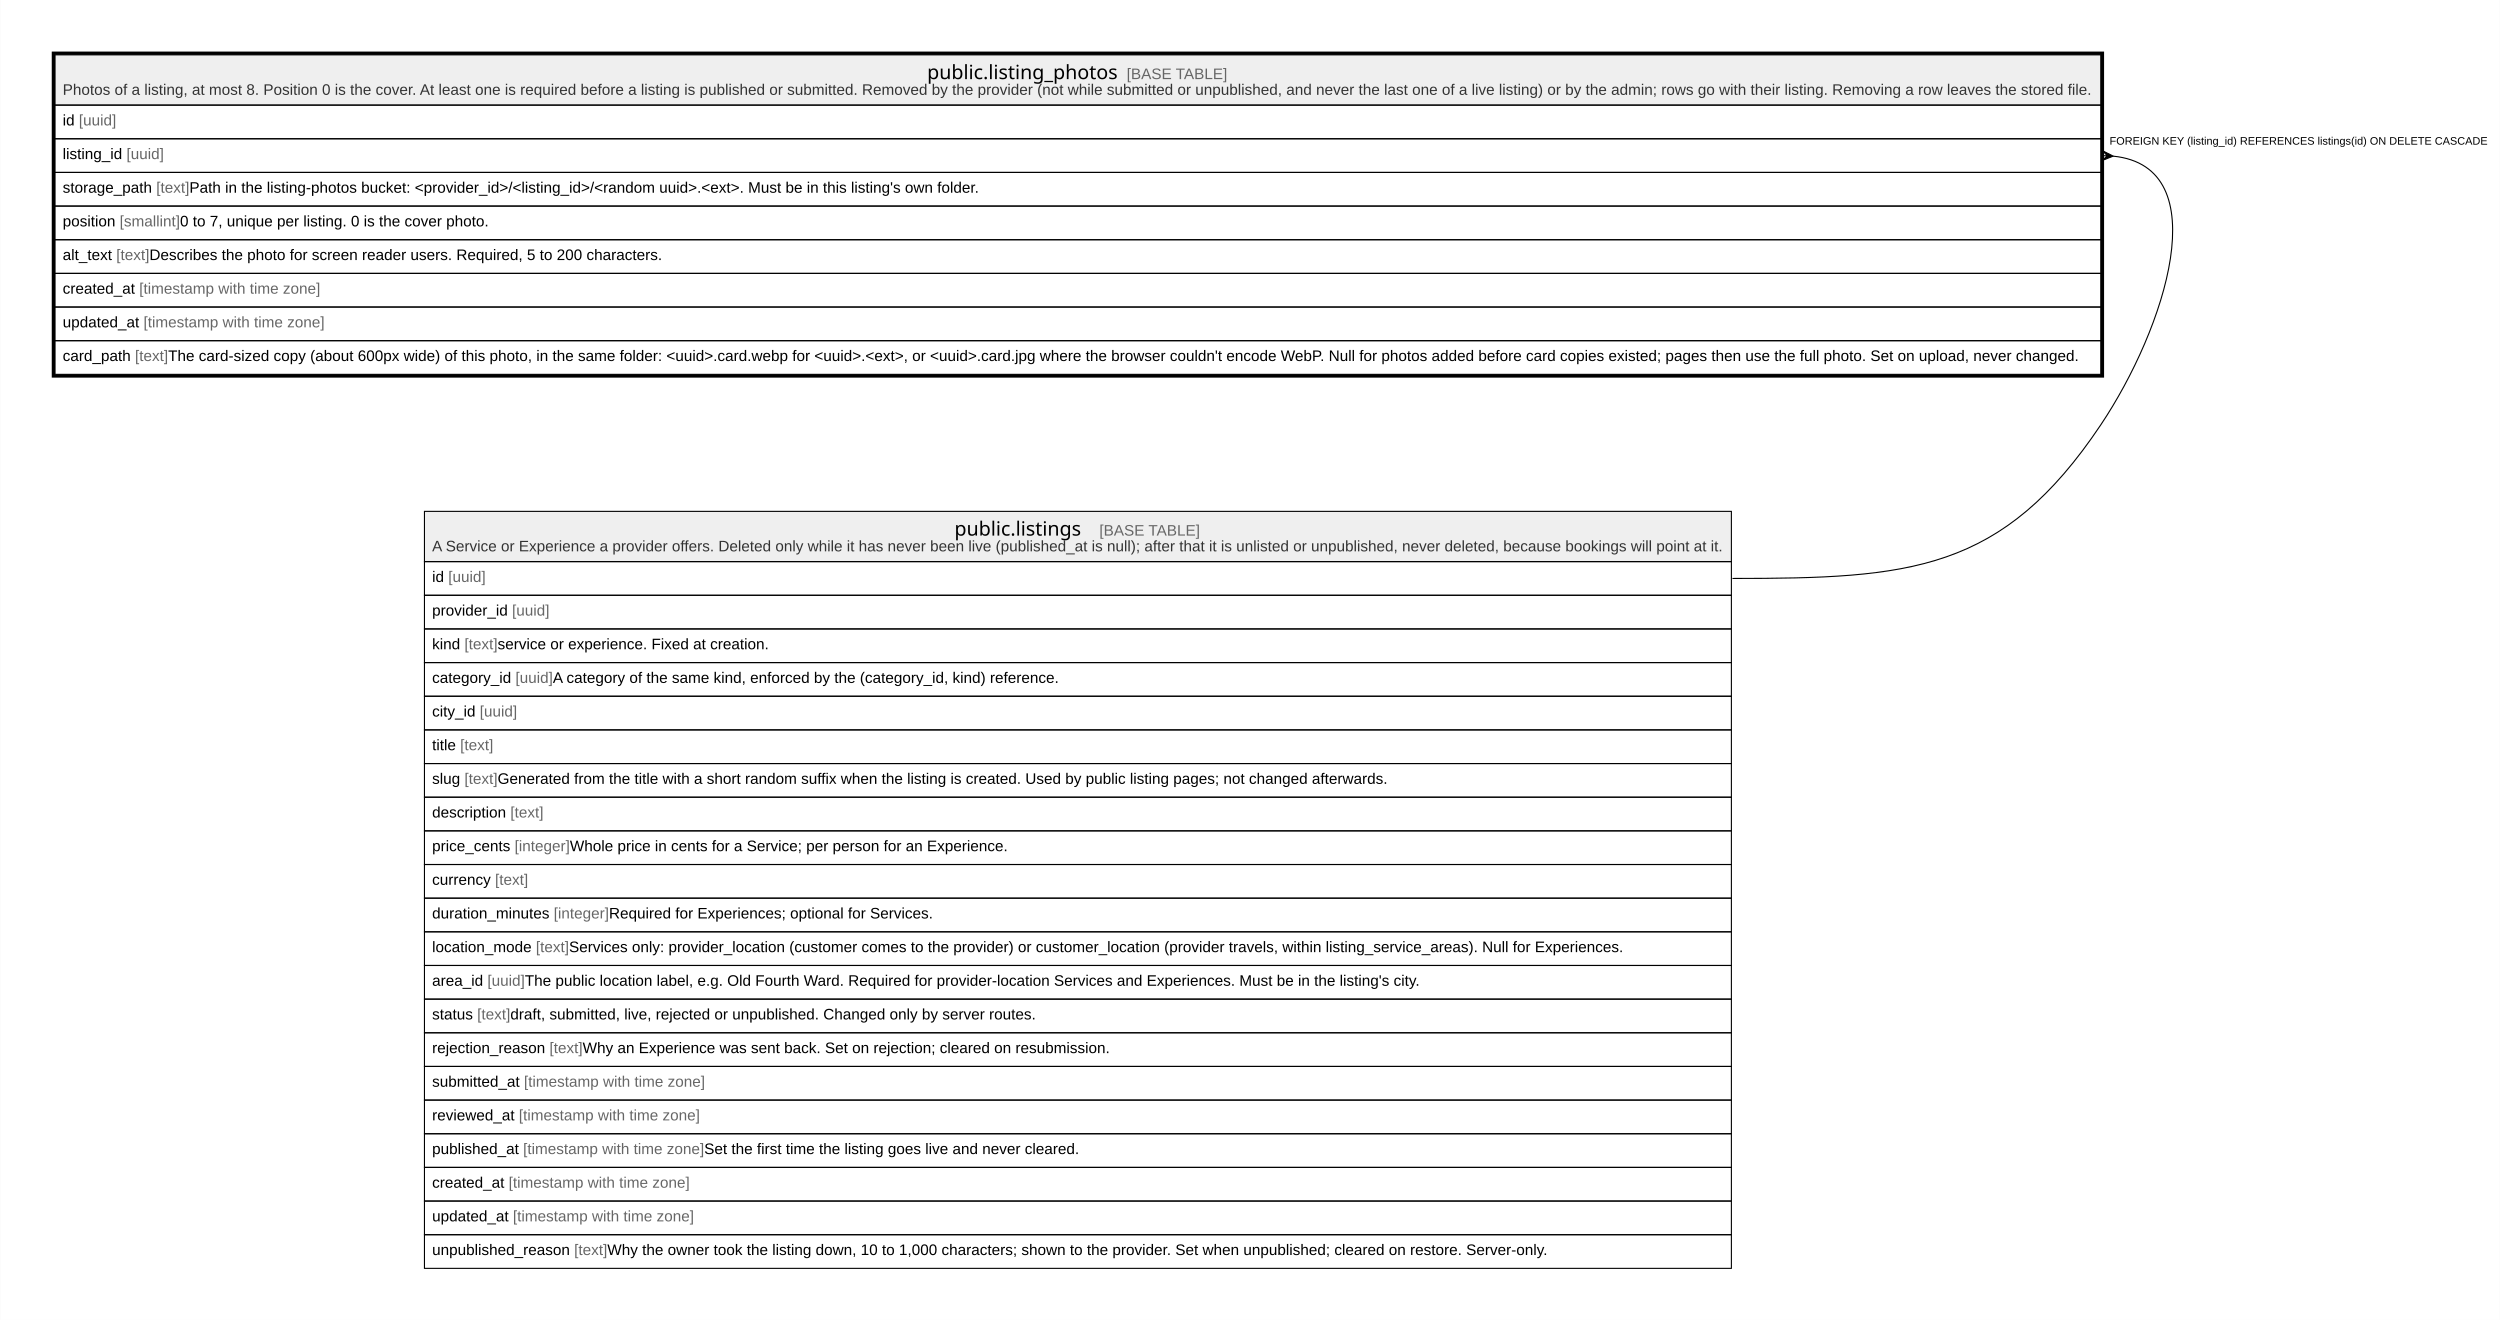
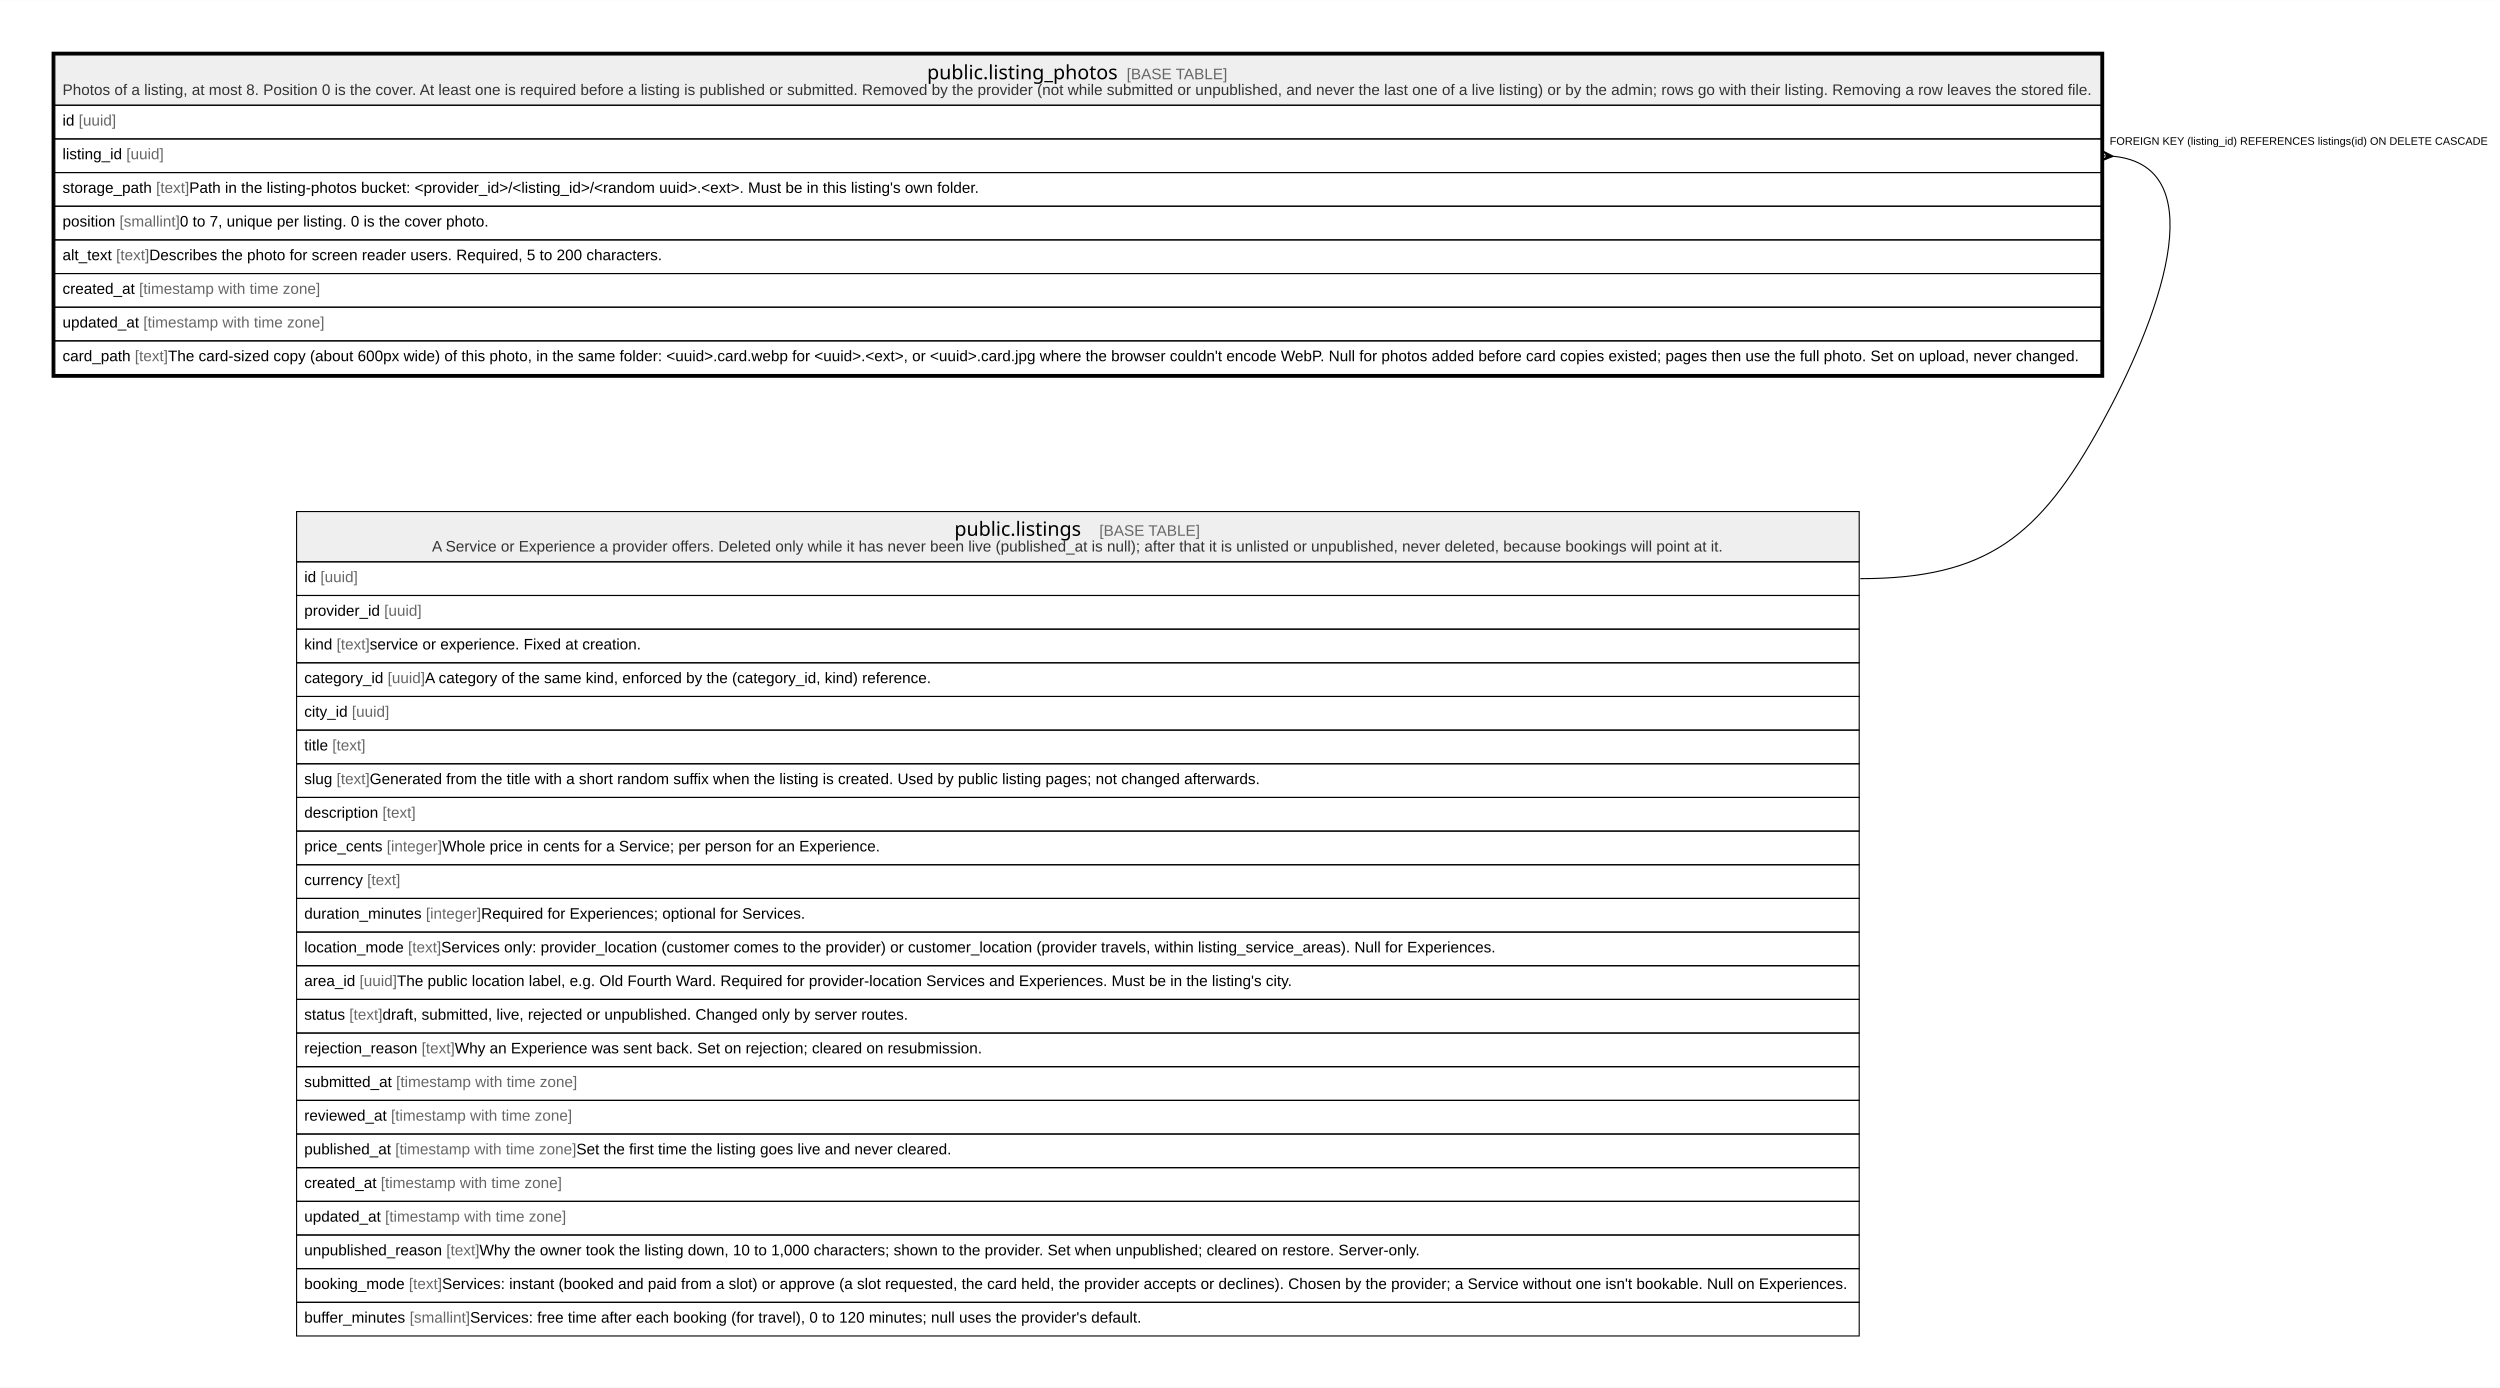
- <svg xmlns="http://www.w3.org/2000/svg" width="2288pt" height="1208pt" viewBox="0.00 0.00 2287.68 1208.00">
-   <g id="graph0" class="graph" transform="scale(1 1) rotate(0) translate(4 1204)">
-     <polygon fill="white" stroke="none" points="-4,4 -4,-1204 2283.68,-1204 2283.68,4 -4,4" />
+ <svg xmlns="http://www.w3.org/2000/svg" width="2288pt" height="1270pt" viewBox="0.00 0.00 2287.68 1269.60">
+   <g id="graph0" class="graph" transform="scale(1 1) rotate(0) translate(4 1265.6)">
+     <polygon fill="white" stroke="none" points="-4,4 -4,-1265.6 2283.68,-1265.6 2283.68,4 -4,4" />
    <g id="node1" class="node">
-       <polygon fill="#efefef" stroke="none" points="46.2,-1107.8 46.2,-1153.8 1918.49,-1153.8 1918.49,-1107.8 46.2,-1107.8" />
-       <polygon fill="none" stroke="black" points="46.2,-1107.8 46.2,-1153.8 1918.49,-1153.8 1918.49,-1107.8 46.2,-1107.8" />
-       <text text-anchor="start" x="844.35" y="-1131.6" font-family="Arial Bold" font-size="18.00">public.listing_photos</text>
-       <text text-anchor="start" x="995.86" y="-1131.6" font-family="Arial" font-size="14.00">    </text>
-       <text text-anchor="start" x="1026.97" y="-1131.6" font-family="Arial" font-size="14.00" fill="#666666">[BASE TABLE]</text>
-       <text text-anchor="start" x="53.2" y="-1117.2" font-family="Arial" font-size="14.00" fill="#333333">Photos of a listing, at most 8. Position 0 is the cover. At least one is required before a listing is published or submitted. Removed by the provider (not while submitted or unpublished, and never the last one of a live listing) or by the admin; rows go with their listing. Removing a row leaves the stored file.</text>
+       <polygon fill="#efefef" stroke="none" points="46.2,-1169.4 46.2,-1215.4 1918.49,-1215.4 1918.49,-1169.4 46.2,-1169.4" />
+       <polygon fill="none" stroke="black" points="46.2,-1169.4 46.2,-1215.4 1918.49,-1215.4 1918.49,-1169.4 46.2,-1169.4" />
+       <text text-anchor="start" x="844.35" y="-1193.2" font-family="Arial Bold" font-size="18.00">public.listing_photos</text>
+       <text text-anchor="start" x="995.86" y="-1193.2" font-family="Arial" font-size="14.00">    </text>
+       <text text-anchor="start" x="1026.97" y="-1193.2" font-family="Arial" font-size="14.00" fill="#666666">[BASE TABLE]</text>
+       <text text-anchor="start" x="53.2" y="-1178.8" font-family="Arial" font-size="14.00" fill="#333333">Photos of a listing, at most 8. Position 0 is the cover. At least one is required before a listing is published or submitted. Removed by the provider (not while submitted or unpublished, and never the last one of a live listing) or by the admin; rows go with their listing. Removing a row leaves the stored file.</text>
+       <polygon fill="none" stroke="black" points="46.2,-1138.6 46.2,-1169.4 1918.49,-1169.4 1918.49,-1138.6 46.2,-1138.6" />
+       <text text-anchor="start" x="53.2" y="-1150.8" font-family="Arial" font-size="14.00">id </text>
+       <text text-anchor="start" x="67.99" y="-1150.8" font-family="Arial" font-size="14.00" fill="#666666">[uuid]</text>
+       <polygon fill="none" stroke="black" points="46.2,-1107.8 46.2,-1138.6 1918.49,-1138.6 1918.49,-1107.8 46.2,-1107.8" />
+       <text text-anchor="start" x="53.2" y="-1120" font-family="Arial" font-size="14.00">listing_id </text>
+       <text text-anchor="start" x="111.57" y="-1120" font-family="Arial" font-size="14.00" fill="#666666">[uuid]</text>
      <polygon fill="none" stroke="black" points="46.2,-1077 46.2,-1107.8 1918.49,-1107.8 1918.49,-1077 46.2,-1077" />
-       <text text-anchor="start" x="53.2" y="-1089.2" font-family="Arial" font-size="14.00">id </text>
-       <text text-anchor="start" x="67.99" y="-1089.2" font-family="Arial" font-size="14.00" fill="#666666">[uuid]</text>
+       <text text-anchor="start" x="53.2" y="-1089.2" font-family="Arial" font-size="14.00">storage_path </text>
+       <text text-anchor="start" x="138.82" y="-1089.2" font-family="Arial" font-size="14.00" fill="#666666">[text]</text>
+       <text text-anchor="start" x="169.16" y="-1089.2" font-family="Arial" font-size="14.00"> Path in the listing-photos bucket: &lt;provider_id&gt;/&lt;listing_id&gt;/&lt;random uuid&gt;.&lt;ext&gt;. Must be in this listing's own folder.</text>
      <polygon fill="none" stroke="black" points="46.2,-1046.2 46.2,-1077 1918.49,-1077 1918.49,-1046.2 46.2,-1046.2" />
-       <text text-anchor="start" x="53.2" y="-1058.4" font-family="Arial" font-size="14.00">listing_id </text>
-       <text text-anchor="start" x="111.57" y="-1058.4" font-family="Arial" font-size="14.00" fill="#666666">[uuid]</text>
+       <text text-anchor="start" x="53.2" y="-1058.4" font-family="Arial" font-size="14.00">position </text>
+       <text text-anchor="start" x="105.34" y="-1058.4" font-family="Arial" font-size="14.00" fill="#666666">[smallint]</text>
+       <text text-anchor="start" x="160.58" y="-1058.4" font-family="Arial" font-size="14.00"> 0 to 7, unique per listing. 0 is the cover photo.</text>
      <polygon fill="none" stroke="black" points="46.2,-1015.4 46.2,-1046.2 1918.49,-1046.2 1918.49,-1015.4 46.2,-1015.4" />
-       <text text-anchor="start" x="53.2" y="-1027.6" font-family="Arial" font-size="14.00">storage_path </text>
-       <text text-anchor="start" x="138.82" y="-1027.6" font-family="Arial" font-size="14.00" fill="#666666">[text]</text>
-       <text text-anchor="start" x="169.16" y="-1027.6" font-family="Arial" font-size="14.00"> Path in the listing-photos bucket: &lt;provider_id&gt;/&lt;listing_id&gt;/&lt;random uuid&gt;.&lt;ext&gt;. Must be in this listing's own folder.</text>
+       <text text-anchor="start" x="53.2" y="-1027.6" font-family="Arial" font-size="14.00">alt_text </text>
+       <text text-anchor="start" x="102.23" y="-1027.6" font-family="Arial" font-size="14.00" fill="#666666">[text]</text>
+       <text text-anchor="start" x="132.57" y="-1027.6" font-family="Arial" font-size="14.00"> Describes the photo for screen reader users. Required, 5 to 200 characters.</text>
      <polygon fill="none" stroke="black" points="46.2,-984.6 46.2,-1015.4 1918.49,-1015.4 1918.49,-984.6 46.2,-984.6" />
-       <text text-anchor="start" x="53.2" y="-996.8" font-family="Arial" font-size="14.00">position </text>
-       <text text-anchor="start" x="105.34" y="-996.8" font-family="Arial" font-size="14.00" fill="#666666">[smallint]</text>
-       <text text-anchor="start" x="160.58" y="-996.8" font-family="Arial" font-size="14.00"> 0 to 7, unique per listing. 0 is the cover photo.</text>
+       <text text-anchor="start" x="53.2" y="-996.8" font-family="Arial" font-size="14.00">created_at </text>
+       <text text-anchor="start" x="123.25" y="-996.8" font-family="Arial" font-size="14.00" fill="#666666">[timestamp with time zone]</text>
      <polygon fill="none" stroke="black" points="46.2,-953.8 46.2,-984.6 1918.49,-984.6 1918.49,-953.8 46.2,-953.8" />
-       <text text-anchor="start" x="53.2" y="-966" font-family="Arial" font-size="14.00">alt_text </text>
-       <text text-anchor="start" x="102.23" y="-966" font-family="Arial" font-size="14.00" fill="#666666">[text]</text>
-       <text text-anchor="start" x="132.57" y="-966" font-family="Arial" font-size="14.00"> Describes the photo for screen reader users. Required, 5 to 200 characters.</text>
+       <text text-anchor="start" x="53.2" y="-966" font-family="Arial" font-size="14.00">updated_at </text>
+       <text text-anchor="start" x="127.16" y="-966" font-family="Arial" font-size="14.00" fill="#666666">[timestamp with time zone]</text>
      <polygon fill="none" stroke="black" points="46.2,-923 46.2,-953.8 1918.49,-953.8 1918.49,-923 46.2,-923" />
-       <text text-anchor="start" x="53.2" y="-935.2" font-family="Arial" font-size="14.00">created_at </text>
-       <text text-anchor="start" x="123.25" y="-935.2" font-family="Arial" font-size="14.00" fill="#666666">[timestamp with time zone]</text>
-       <polygon fill="none" stroke="black" points="46.2,-892.2 46.2,-923 1918.49,-923 1918.49,-892.2 46.2,-892.2" />
-       <text text-anchor="start" x="53.2" y="-904.4" font-family="Arial" font-size="14.00">updated_at </text>
-       <text text-anchor="start" x="127.16" y="-904.4" font-family="Arial" font-size="14.00" fill="#666666">[timestamp with time zone]</text>
-       <polygon fill="none" stroke="black" points="46.2,-861.4 46.2,-892.2 1918.49,-892.2 1918.49,-861.4 46.2,-861.4" />
-       <text text-anchor="start" x="53.2" y="-873.6" font-family="Arial" font-size="14.00">card_path </text>
-       <text text-anchor="start" x="119.36" y="-873.6" font-family="Arial" font-size="14.00" fill="#666666">[text]</text>
-       <text text-anchor="start" x="149.7" y="-873.6" font-family="Arial" font-size="14.00"> The card-sized copy (about 600px wide) of this photo, in the same folder: &lt;uuid&gt;.card.webp for &lt;uuid&gt;.&lt;ext&gt;, or &lt;uuid&gt;.card.jpg where the browser couldn't encode WebP. Null for photos added before card copies existed; pages then use the full photo. Set on upload, never changed.</text>
-       <polygon fill="none" stroke="black" stroke-width="3" points="44.7,-859.9 44.7,-1155.3 1919.99,-1155.3 1919.99,-859.9 44.7,-859.9" />
+       <text text-anchor="start" x="53.2" y="-935.2" font-family="Arial" font-size="14.00">card_path </text>
+       <text text-anchor="start" x="119.36" y="-935.2" font-family="Arial" font-size="14.00" fill="#666666">[text]</text>
+       <text text-anchor="start" x="149.7" y="-935.2" font-family="Arial" font-size="14.00"> The card-sized copy (about 600px wide) of this photo, in the same folder: &lt;uuid&gt;.card.webp for &lt;uuid&gt;.&lt;ext&gt;, or &lt;uuid&gt;.card.jpg where the browser couldn't encode WebP. Null for photos added before card copies existed; pages then use the full photo. Set on upload, never changed.</text>
+       <polygon fill="none" stroke="black" stroke-width="3" points="44.7,-921.5 44.7,-1216.9 1919.99,-1216.9 1919.99,-921.5 44.7,-921.5" />
    </g>
    <g id="node2" class="node">
-       <polygon fill="#efefef" stroke="none" points="384.3,-690 384.3,-736 1580.4,-736 1580.4,-690 384.3,-690" />
-       <polygon fill="none" stroke="black" points="384.3,-690 384.3,-736 1580.4,-736 1580.4,-690 384.3,-690" />
-       <text text-anchor="start" x="869.35" y="-713.8" font-family="Arial Bold" font-size="18.00">public.listings</text>
-       <text text-anchor="start" x="970.86" y="-713.8" font-family="Arial" font-size="14.00">    </text>
-       <text text-anchor="start" x="1001.97" y="-713.8" font-family="Arial" font-size="14.00" fill="#666666">[BASE TABLE]</text>
-       <text text-anchor="start" x="391.3" y="-699.4" font-family="Arial" font-size="14.00" fill="#333333">A Service or Experience a provider offers. Deleted only while it has never been live (published_at is null); after that it is unlisted or unpublished, never deleted, because bookings will point at it.</text>
-       <polygon fill="none" stroke="black" points="384.3,-659.2 384.3,-690 1580.4,-690 1580.4,-659.2 384.3,-659.2" />
-       <text text-anchor="start" x="391.3" y="-671.4" font-family="Arial" font-size="14.00">id </text>
-       <text text-anchor="start" x="406.08" y="-671.4" font-family="Arial" font-size="14.00" fill="#666666">[uuid]</text>
-       <polygon fill="none" stroke="black" points="384.3,-628.4 384.3,-659.2 1580.4,-659.2 1580.4,-628.4 384.3,-628.4" />
-       <text text-anchor="start" x="391.3" y="-640.6" font-family="Arial" font-size="14.00">provider_id </text>
-       <text text-anchor="start" x="464.45" y="-640.6" font-family="Arial" font-size="14.00" fill="#666666">[uuid]</text>
-       <polygon fill="none" stroke="black" points="384.3,-597.6 384.3,-628.4 1580.4,-628.4 1580.4,-597.6 384.3,-597.6" />
-       <text text-anchor="start" x="391.3" y="-609.8" font-family="Arial" font-size="14.00">kind </text>
-       <text text-anchor="start" x="420.87" y="-609.8" font-family="Arial" font-size="14.00" fill="#666666">[text]</text>
-       <text text-anchor="start" x="451.21" y="-609.8" font-family="Arial" font-size="14.00"> service or experience. Fixed at creation.</text>
-       <polygon fill="none" stroke="black" points="384.3,-566.8 384.3,-597.6 1580.4,-597.6 1580.4,-566.8 384.3,-566.8" />
-       <text text-anchor="start" x="391.3" y="-579" font-family="Arial" font-size="14.00">category_id </text>
-       <text text-anchor="start" x="467.56" y="-579" font-family="Arial" font-size="14.00" fill="#666666">[uuid]</text>
-       <text text-anchor="start" x="501.81" y="-579" font-family="Arial" font-size="14.00"> A category of the same kind, enforced by the (category_id, kind) reference.</text>
-       <polygon fill="none" stroke="black" points="384.3,-536 384.3,-566.8 1580.4,-566.8 1580.4,-536 384.3,-536" />
-       <text text-anchor="start" x="391.3" y="-548.2" font-family="Arial" font-size="14.00">city_id </text>
-       <text text-anchor="start" x="434.87" y="-548.2" font-family="Arial" font-size="14.00" fill="#666666">[uuid]</text>
-       <polygon fill="none" stroke="black" points="384.3,-505.2 384.3,-536 1580.4,-536 1580.4,-505.2 384.3,-505.2" />
-       <text text-anchor="start" x="391.3" y="-517.4" font-family="Arial" font-size="14.00">title </text>
-       <text text-anchor="start" x="416.97" y="-517.4" font-family="Arial" font-size="14.00" fill="#666666">[text]</text>
-       <polygon fill="none" stroke="black" points="384.3,-474.4 384.3,-505.2 1580.4,-505.2 1580.4,-474.4 384.3,-474.4" />
-       <text text-anchor="start" x="391.3" y="-486.6" font-family="Arial" font-size="14.00">slug </text>
-       <text text-anchor="start" x="420.87" y="-486.6" font-family="Arial" font-size="14.00" fill="#666666">[text]</text>
-       <text text-anchor="start" x="451.21" y="-486.6" font-family="Arial" font-size="14.00"> Generated from the title with a short random suffix when the listing is created. Used by public listing pages; not changed afterwards.</text>
-       <polygon fill="none" stroke="black" points="384.3,-443.6 384.3,-474.4 1580.4,-474.4 1580.4,-443.6 384.3,-443.6" />
-       <text text-anchor="start" x="391.3" y="-455.8" font-family="Arial" font-size="14.00">description </text>
-       <text text-anchor="start" x="462.89" y="-455.8" font-family="Arial" font-size="14.00" fill="#666666">[text]</text>
-       <polygon fill="none" stroke="black" points="384.3,-412.8 384.3,-443.6 1580.4,-443.6 1580.4,-412.8 384.3,-412.8" />
-       <text text-anchor="start" x="391.3" y="-425" font-family="Arial" font-size="14.00">price_cents </text>
-       <text text-anchor="start" x="466.78" y="-425" font-family="Arial" font-size="14.00" fill="#666666">[integer]</text>
-       <text text-anchor="start" x="517.36" y="-425" font-family="Arial" font-size="14.00"> Whole price in cents for a Service; per person for an Experience.</text>
-       <polygon fill="none" stroke="black" points="384.3,-382 384.3,-412.8 1580.4,-412.8 1580.4,-382 384.3,-382" />
-       <text text-anchor="start" x="391.3" y="-394.2" font-family="Arial" font-size="14.00">currency </text>
-       <text text-anchor="start" x="448.87" y="-394.2" font-family="Arial" font-size="14.00" fill="#666666">[text]</text>
-       <polygon fill="none" stroke="black" points="384.3,-351.2 384.3,-382 1580.4,-382 1580.4,-351.2 384.3,-351.2" />
-       <text text-anchor="start" x="391.3" y="-363.4" font-family="Arial" font-size="14.00">duration_minutes </text>
-       <text text-anchor="start" x="502.58" y="-363.4" font-family="Arial" font-size="14.00" fill="#666666">[integer]</text>
-       <text text-anchor="start" x="553.17" y="-363.4" font-family="Arial" font-size="14.00"> Required for Experiences; optional for Services.</text>
-       <polygon fill="none" stroke="black" points="384.3,-320.4 384.3,-351.2 1580.4,-351.2 1580.4,-320.4 384.3,-320.4" />
-       <text text-anchor="start" x="391.3" y="-332.6" font-family="Arial" font-size="14.00">location_mode </text>
-       <text text-anchor="start" x="486.25" y="-332.6" font-family="Arial" font-size="14.00" fill="#666666">[text]</text>
-       <text text-anchor="start" x="516.59" y="-332.6" font-family="Arial" font-size="14.00"> Services only: provider_location (customer comes to the provider) or customer_location (provider travels, within listing_service_areas). Null for Experiences.</text>
-       <polygon fill="none" stroke="black" points="384.3,-289.6 384.3,-320.4 1580.4,-320.4 1580.4,-289.6 384.3,-289.6" />
-       <text text-anchor="start" x="391.3" y="-301.8" font-family="Arial" font-size="14.00">area_id </text>
-       <text text-anchor="start" x="441.89" y="-301.8" font-family="Arial" font-size="14.00" fill="#666666">[uuid]</text>
-       <text text-anchor="start" x="476.14" y="-301.8" font-family="Arial" font-size="14.00"> The public location label, e.g. Old Fourth Ward. Required for provider-location Services and Experiences. Must be in the listing's city.</text>
-       <polygon fill="none" stroke="black" points="384.3,-258.8 384.3,-289.6 1580.4,-289.6 1580.4,-258.8 384.3,-258.8" />
-       <text text-anchor="start" x="391.3" y="-271" font-family="Arial" font-size="14.00">status </text>
-       <text text-anchor="start" x="432.54" y="-271" font-family="Arial" font-size="14.00" fill="#666666">[text]</text>
-       <text text-anchor="start" x="462.88" y="-271" font-family="Arial" font-size="14.00"> draft, submitted, live, rejected or unpublished. Changed only by server routes.</text>
-       <polygon fill="none" stroke="black" points="384.3,-228 384.3,-258.8 1580.4,-258.8 1580.4,-228 384.3,-228" />
-       <text text-anchor="start" x="391.3" y="-240.2" font-family="Arial" font-size="14.00">rejection_reason </text>
-       <text text-anchor="start" x="498.69" y="-240.2" font-family="Arial" font-size="14.00" fill="#666666">[text]</text>
-       <text text-anchor="start" x="529.04" y="-240.2" font-family="Arial" font-size="14.00"> Why an Experience was sent back. Set on rejection; cleared on resubmission.</text>
-       <polygon fill="none" stroke="black" points="384.3,-197.2 384.3,-228 1580.4,-228 1580.4,-197.2 384.3,-197.2" />
-       <text text-anchor="start" x="391.3" y="-209.4" font-family="Arial" font-size="14.00">submitted_at </text>
-       <text text-anchor="start" x="475.34" y="-209.4" font-family="Arial" font-size="14.00" fill="#666666">[timestamp with time zone]</text>
-       <polygon fill="none" stroke="black" points="384.3,-166.4 384.3,-197.2 1580.4,-197.2 1580.4,-166.4 384.3,-166.4" />
-       <text text-anchor="start" x="391.3" y="-178.6" font-family="Arial" font-size="14.00">reviewed_at </text>
-       <text text-anchor="start" x="470.67" y="-178.6" font-family="Arial" font-size="14.00" fill="#666666">[timestamp with time zone]</text>
-       <polygon fill="none" stroke="black" points="384.3,-135.6 384.3,-166.4 1580.4,-166.4 1580.4,-135.6 384.3,-135.6" />
-       <text text-anchor="start" x="391.3" y="-147.8" font-family="Arial" font-size="14.00">published_at </text>
-       <text text-anchor="start" x="474.58" y="-147.8" font-family="Arial" font-size="14.00" fill="#666666">[timestamp with time zone]</text>
-       <text text-anchor="start" x="640.31" y="-147.8" font-family="Arial" font-size="14.00"> Set the first time the listing goes live and never cleared.</text>
-       <polygon fill="none" stroke="black" points="384.3,-104.8 384.3,-135.6 1580.4,-135.6 1580.4,-104.8 384.3,-104.8" />
-       <text text-anchor="start" x="391.3" y="-117" font-family="Arial" font-size="14.00">created_at </text>
-       <text text-anchor="start" x="461.34" y="-117" font-family="Arial" font-size="14.00" fill="#666666">[timestamp with time zone]</text>
-       <polygon fill="none" stroke="black" points="384.3,-74 384.3,-104.8 1580.4,-104.8 1580.4,-74 384.3,-74" />
-       <text text-anchor="start" x="391.3" y="-86.2" font-family="Arial" font-size="14.00">updated_at </text>
-       <text text-anchor="start" x="465.25" y="-86.2" font-family="Arial" font-size="14.00" fill="#666666">[timestamp with time zone]</text>
-       <polygon fill="none" stroke="black" points="384.3,-43.2 384.3,-74 1580.4,-74 1580.4,-43.2 384.3,-43.2" />
-       <text text-anchor="start" x="391.3" y="-55.4" font-family="Arial" font-size="14.00">unpublished_reason </text>
-       <text text-anchor="start" x="521.29" y="-55.4" font-family="Arial" font-size="14.00" fill="#666666">[text]</text>
-       <text text-anchor="start" x="551.63" y="-55.4" font-family="Arial" font-size="14.00"> Why the owner took the listing down, 10 to 1,000 characters; shown to the provider. Set when unpublished; cleared on restore. Server-only.</text>
+       <polygon fill="#efefef" stroke="none" points="267.4,-751.6 267.4,-797.6 1697.3,-797.6 1697.3,-751.6 267.4,-751.6" />
+       <polygon fill="none" stroke="black" points="267.4,-751.6 267.4,-797.6 1697.3,-797.6 1697.3,-751.6 267.4,-751.6" />
+       <text text-anchor="start" x="869.35" y="-775.4" font-family="Arial Bold" font-size="18.00">public.listings</text>
+       <text text-anchor="start" x="970.86" y="-775.4" font-family="Arial" font-size="14.00">    </text>
+       <text text-anchor="start" x="1001.97" y="-775.4" font-family="Arial" font-size="14.00" fill="#666666">[BASE TABLE]</text>
+       <text text-anchor="start" x="391.3" y="-761" font-family="Arial" font-size="14.00" fill="#333333">A Service or Experience a provider offers. Deleted only while it has never been live (published_at is null); after that it is unlisted or unpublished, never deleted, because bookings will point at it.</text>
+       <polygon fill="none" stroke="black" points="267.4,-720.8 267.4,-751.6 1697.3,-751.6 1697.3,-720.8 267.4,-720.8" />
+       <text text-anchor="start" x="274.4" y="-733" font-family="Arial" font-size="14.00">id </text>
+       <text text-anchor="start" x="289.18" y="-733" font-family="Arial" font-size="14.00" fill="#666666">[uuid]</text>
+       <polygon fill="none" stroke="black" points="267.4,-690 267.4,-720.8 1697.3,-720.8 1697.3,-690 267.4,-690" />
+       <text text-anchor="start" x="274.4" y="-702.2" font-family="Arial" font-size="14.00">provider_id </text>
+       <text text-anchor="start" x="347.55" y="-702.2" font-family="Arial" font-size="14.00" fill="#666666">[uuid]</text>
+       <polygon fill="none" stroke="black" points="267.4,-659.2 267.4,-690 1697.3,-690 1697.3,-659.2 267.4,-659.2" />
+       <text text-anchor="start" x="274.4" y="-671.4" font-family="Arial" font-size="14.00">kind </text>
+       <text text-anchor="start" x="303.97" y="-671.4" font-family="Arial" font-size="14.00" fill="#666666">[text]</text>
+       <text text-anchor="start" x="334.31" y="-671.4" font-family="Arial" font-size="14.00"> service or experience. Fixed at creation.</text>
+       <polygon fill="none" stroke="black" points="267.4,-628.4 267.4,-659.2 1697.3,-659.2 1697.3,-628.4 267.4,-628.4" />
+       <text text-anchor="start" x="274.4" y="-640.6" font-family="Arial" font-size="14.00">category_id </text>
+       <text text-anchor="start" x="350.67" y="-640.6" font-family="Arial" font-size="14.00" fill="#666666">[uuid]</text>
+       <text text-anchor="start" x="384.91" y="-640.6" font-family="Arial" font-size="14.00"> A category of the same kind, enforced by the (category_id, kind) reference.</text>
+       <polygon fill="none" stroke="black" points="267.4,-597.6 267.4,-628.4 1697.3,-628.4 1697.3,-597.6 267.4,-597.6" />
+       <text text-anchor="start" x="274.4" y="-609.8" font-family="Arial" font-size="14.00">city_id </text>
+       <text text-anchor="start" x="317.97" y="-609.8" font-family="Arial" font-size="14.00" fill="#666666">[uuid]</text>
+       <polygon fill="none" stroke="black" points="267.4,-566.8 267.4,-597.6 1697.3,-597.6 1697.3,-566.8 267.4,-566.8" />
+       <text text-anchor="start" x="274.4" y="-579" font-family="Arial" font-size="14.00">title </text>
+       <text text-anchor="start" x="300.07" y="-579" font-family="Arial" font-size="14.00" fill="#666666">[text]</text>
+       <polygon fill="none" stroke="black" points="267.4,-536 267.4,-566.8 1697.3,-566.8 1697.3,-536 267.4,-536" />
+       <text text-anchor="start" x="274.4" y="-548.2" font-family="Arial" font-size="14.00">slug </text>
+       <text text-anchor="start" x="303.97" y="-548.2" font-family="Arial" font-size="14.00" fill="#666666">[text]</text>
+       <text text-anchor="start" x="334.31" y="-548.2" font-family="Arial" font-size="14.00"> Generated from the title with a short random suffix when the listing is created. Used by public listing pages; not changed afterwards.</text>
+       <polygon fill="none" stroke="black" points="267.4,-505.2 267.4,-536 1697.3,-536 1697.3,-505.2 267.4,-505.2" />
+       <text text-anchor="start" x="274.4" y="-517.4" font-family="Arial" font-size="14.00">description </text>
+       <text text-anchor="start" x="345.99" y="-517.4" font-family="Arial" font-size="14.00" fill="#666666">[text]</text>
+       <polygon fill="none" stroke="black" points="267.4,-474.4 267.4,-505.2 1697.3,-505.2 1697.3,-474.4 267.4,-474.4" />
+       <text text-anchor="start" x="274.4" y="-486.6" font-family="Arial" font-size="14.00">price_cents </text>
+       <text text-anchor="start" x="349.88" y="-486.6" font-family="Arial" font-size="14.00" fill="#666666">[integer]</text>
+       <text text-anchor="start" x="400.47" y="-486.6" font-family="Arial" font-size="14.00"> Whole price in cents for a Service; per person for an Experience.</text>
+       <polygon fill="none" stroke="black" points="267.4,-443.6 267.4,-474.4 1697.3,-474.4 1697.3,-443.6 267.4,-443.6" />
+       <text text-anchor="start" x="274.4" y="-455.8" font-family="Arial" font-size="14.00">currency </text>
+       <text text-anchor="start" x="331.97" y="-455.8" font-family="Arial" font-size="14.00" fill="#666666">[text]</text>
+       <polygon fill="none" stroke="black" points="267.4,-412.8 267.4,-443.6 1697.3,-443.6 1697.3,-412.8 267.4,-412.8" />
+       <text text-anchor="start" x="274.4" y="-425" font-family="Arial" font-size="14.00">duration_minutes </text>
+       <text text-anchor="start" x="385.69" y="-425" font-family="Arial" font-size="14.00" fill="#666666">[integer]</text>
+       <text text-anchor="start" x="436.27" y="-425" font-family="Arial" font-size="14.00"> Required for Experiences; optional for Services.</text>
+       <polygon fill="none" stroke="black" points="267.4,-382 267.4,-412.8 1697.3,-412.8 1697.3,-382 267.4,-382" />
+       <text text-anchor="start" x="274.4" y="-394.2" font-family="Arial" font-size="14.00">location_mode </text>
+       <text text-anchor="start" x="369.35" y="-394.2" font-family="Arial" font-size="14.00" fill="#666666">[text]</text>
+       <text text-anchor="start" x="399.69" y="-394.2" font-family="Arial" font-size="14.00"> Services only: provider_location (customer comes to the provider) or customer_location (provider travels, within listing_service_areas). Null for Experiences.</text>
+       <polygon fill="none" stroke="black" points="267.4,-351.2 267.4,-382 1697.3,-382 1697.3,-351.2 267.4,-351.2" />
+       <text text-anchor="start" x="274.4" y="-363.4" font-family="Arial" font-size="14.00">area_id </text>
+       <text text-anchor="start" x="324.99" y="-363.4" font-family="Arial" font-size="14.00" fill="#666666">[uuid]</text>
+       <text text-anchor="start" x="359.24" y="-363.4" font-family="Arial" font-size="14.00"> The public location label, e.g. Old Fourth Ward. Required for provider-location Services and Experiences. Must be in the listing's city.</text>
+       <polygon fill="none" stroke="black" points="267.4,-320.4 267.4,-351.2 1697.3,-351.2 1697.3,-320.4 267.4,-320.4" />
+       <text text-anchor="start" x="274.4" y="-332.6" font-family="Arial" font-size="14.00">status </text>
+       <text text-anchor="start" x="315.64" y="-332.6" font-family="Arial" font-size="14.00" fill="#666666">[text]</text>
+       <text text-anchor="start" x="345.98" y="-332.6" font-family="Arial" font-size="14.00"> draft, submitted, live, rejected or unpublished. Changed only by server routes.</text>
+       <polygon fill="none" stroke="black" points="267.4,-289.6 267.4,-320.4 1697.3,-320.4 1697.3,-289.6 267.4,-289.6" />
+       <text text-anchor="start" x="274.4" y="-301.8" font-family="Arial" font-size="14.00">rejection_reason </text>
+       <text text-anchor="start" x="381.8" y="-301.8" font-family="Arial" font-size="14.00" fill="#666666">[text]</text>
+       <text text-anchor="start" x="412.14" y="-301.8" font-family="Arial" font-size="14.00"> Why an Experience was sent back. Set on rejection; cleared on resubmission.</text>
+       <polygon fill="none" stroke="black" points="267.4,-258.8 267.4,-289.6 1697.3,-289.6 1697.3,-258.8 267.4,-258.8" />
+       <text text-anchor="start" x="274.4" y="-271" font-family="Arial" font-size="14.00">submitted_at </text>
+       <text text-anchor="start" x="358.45" y="-271" font-family="Arial" font-size="14.00" fill="#666666">[timestamp with time zone]</text>
+       <polygon fill="none" stroke="black" points="267.4,-228 267.4,-258.8 1697.3,-258.8 1697.3,-228 267.4,-228" />
+       <text text-anchor="start" x="274.4" y="-240.2" font-family="Arial" font-size="14.00">reviewed_at </text>
+       <text text-anchor="start" x="353.78" y="-240.2" font-family="Arial" font-size="14.00" fill="#666666">[timestamp with time zone]</text>
+       <polygon fill="none" stroke="black" points="267.4,-197.2 267.4,-228 1697.3,-228 1697.3,-197.2 267.4,-197.2" />
+       <text text-anchor="start" x="274.4" y="-209.4" font-family="Arial" font-size="14.00">published_at </text>
+       <text text-anchor="start" x="357.69" y="-209.4" font-family="Arial" font-size="14.00" fill="#666666">[timestamp with time zone]</text>
+       <text text-anchor="start" x="523.41" y="-209.4" font-family="Arial" font-size="14.00"> Set the first time the listing goes live and never cleared.</text>
+       <polygon fill="none" stroke="black" points="267.4,-166.4 267.4,-197.2 1697.3,-197.2 1697.3,-166.4 267.4,-166.4" />
+       <text text-anchor="start" x="274.4" y="-178.6" font-family="Arial" font-size="14.00">created_at </text>
+       <text text-anchor="start" x="344.45" y="-178.6" font-family="Arial" font-size="14.00" fill="#666666">[timestamp with time zone]</text>
+       <polygon fill="none" stroke="black" points="267.4,-135.6 267.4,-166.4 1697.3,-166.4 1697.3,-135.6 267.4,-135.6" />
+       <text text-anchor="start" x="274.4" y="-147.8" font-family="Arial" font-size="14.00">updated_at </text>
+       <text text-anchor="start" x="348.36" y="-147.8" font-family="Arial" font-size="14.00" fill="#666666">[timestamp with time zone]</text>
+       <polygon fill="none" stroke="black" points="267.4,-104.8 267.4,-135.6 1697.3,-135.6 1697.3,-104.8 267.4,-104.8" />
+       <text text-anchor="start" x="274.4" y="-117" font-family="Arial" font-size="14.00">unpublished_reason </text>
+       <text text-anchor="start" x="404.39" y="-117" font-family="Arial" font-size="14.00" fill="#666666">[text]</text>
+       <text text-anchor="start" x="434.73" y="-117" font-family="Arial" font-size="14.00"> Why the owner took the listing down, 10 to 1,000 characters; shown to the provider. Set when unpublished; cleared on restore. Server-only.</text>
+       <polygon fill="none" stroke="black" points="267.4,-74 267.4,-104.8 1697.3,-104.8 1697.3,-74 267.4,-74" />
+       <text text-anchor="start" x="274.4" y="-86.2" font-family="Arial" font-size="14.00">booking_mode </text>
+       <text text-anchor="start" x="370.13" y="-86.2" font-family="Arial" font-size="14.00" fill="#666666">[text]</text>
+       <text text-anchor="start" x="400.48" y="-86.2" font-family="Arial" font-size="14.00"> Services: instant (booked and paid from a slot) or approve (a slot requested, the card held, the provider accepts or declines). Chosen by the provider; a Service without one isn't bookable. Null on Experiences.</text>
+       <polygon fill="none" stroke="black" points="267.4,-43.2 267.4,-74 1697.3,-74 1697.3,-43.2 267.4,-43.2" />
+       <text text-anchor="start" x="274.4" y="-55.4" font-family="Arial" font-size="14.00">buffer_minutes </text>
+       <text text-anchor="start" x="370.89" y="-55.4" font-family="Arial" font-size="14.00" fill="#666666">[smallint]</text>
+       <text text-anchor="start" x="426.13" y="-55.4" font-family="Arial" font-size="14.00"> Services: free time after each booking (for travel), 0 to 120 minutes; null uses the provider's default.</text>
    </g>
    <g id="edge1" class="edge">
-       <path fill="none" stroke="black" d="M1929.88,-1061.09C2025.7,-1051.35 1977.39,-903.19 1918.49,-815.2 1828.2,-680.3 1743.73,-674.6 1581.4,-674.6" />
-       <polygon fill="black" stroke="black" points="1929.82,-1061.1 1919.61,-1057.09 1924.49,-1061.36 1920.16,-1061.57 1920.16,-1061.57 1920.16,-1061.57 1924.49,-1061.36 1920.05,-1066.08 1929.82,-1061.1" />
-       <text text-anchor="start" x="1926.49" y="-1071.6" font-family="Arial" font-size="10.00">FOREIGN KEY (listing_id) REFERENCES listings(id) ON DELETE CASCADE</text>
+       <path fill="none" stroke="black" d="M1929.86,-1122.71C2025.18,-1113.27 1969.56,-969.55 1918.49,-876.8 1862.49,-775.08 1814.41,-736.2 1698.3,-736.2" />
+       <polygon fill="black" stroke="black" points="1929.82,-1122.71 1919.62,-1118.69 1924.49,-1122.96 1920.16,-1123.17 1920.16,-1123.17 1920.16,-1123.17 1924.49,-1122.96 1920.04,-1127.68 1929.82,-1122.71" />
+       <text text-anchor="start" x="1926.49" y="-1133.2" font-family="Arial" font-size="10.00">FOREIGN KEY (listing_id) REFERENCES listings(id) ON DELETE CASCADE</text>
    </g>
  </g>
</svg>
